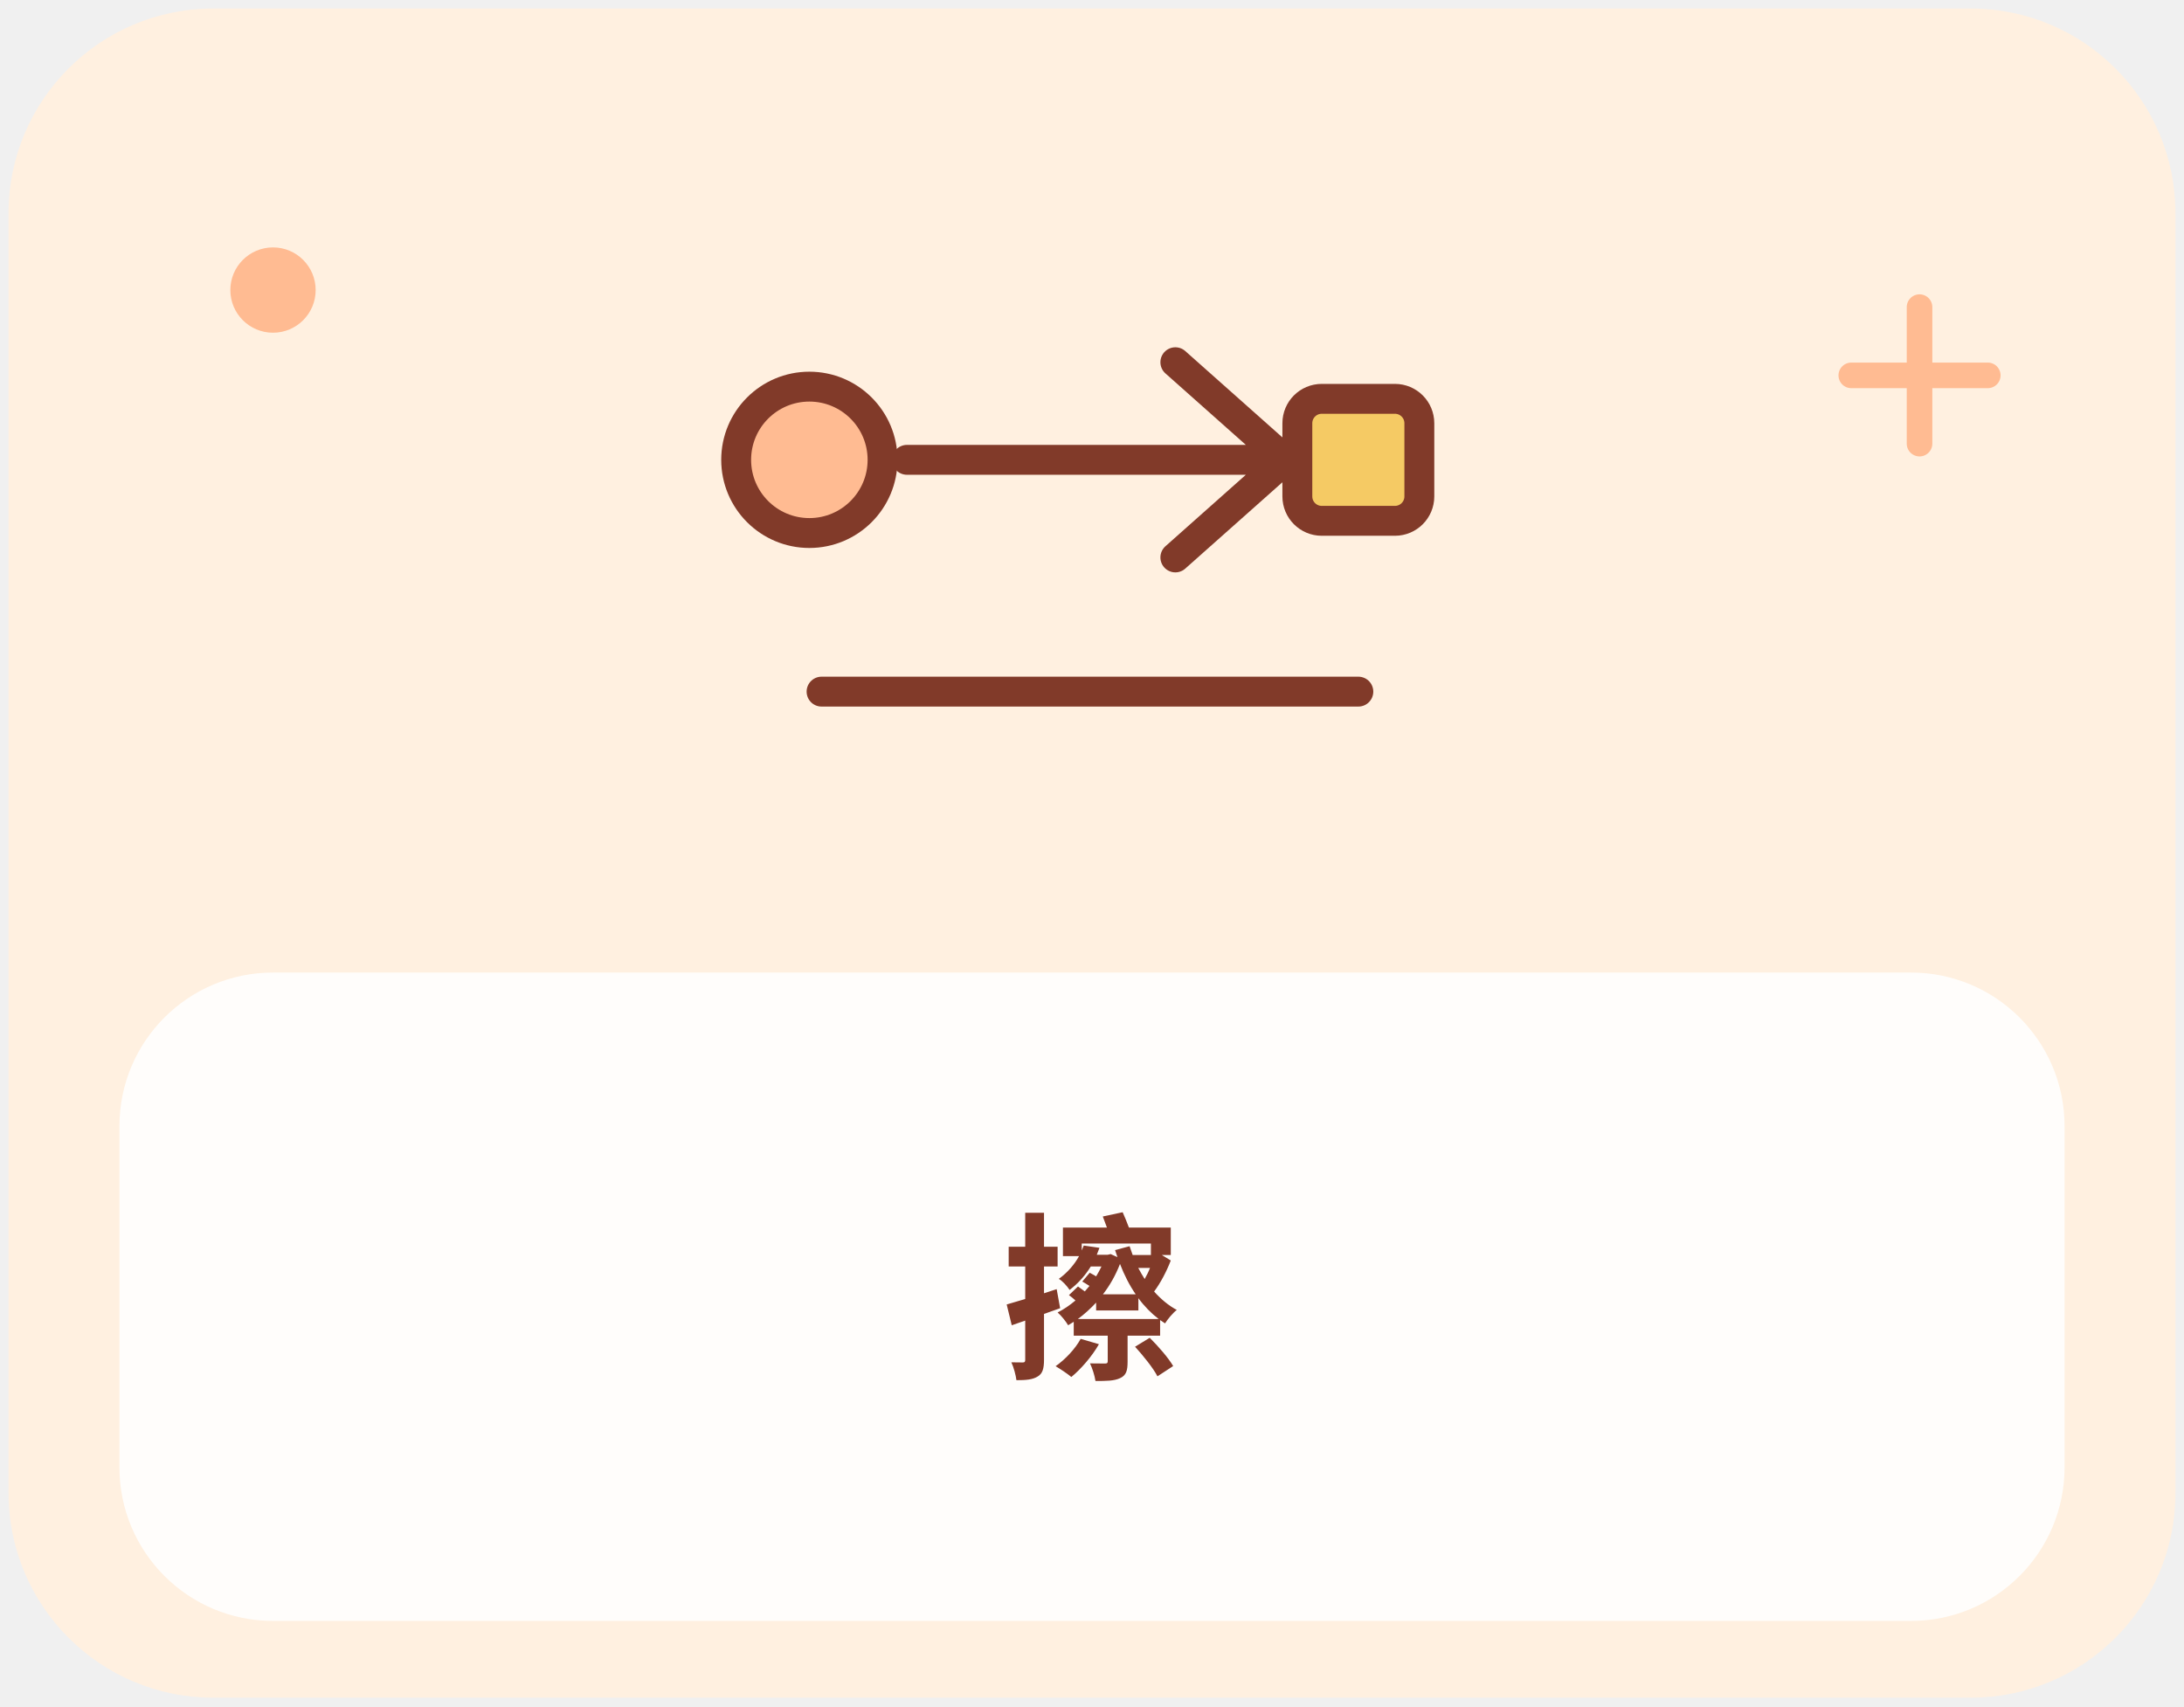
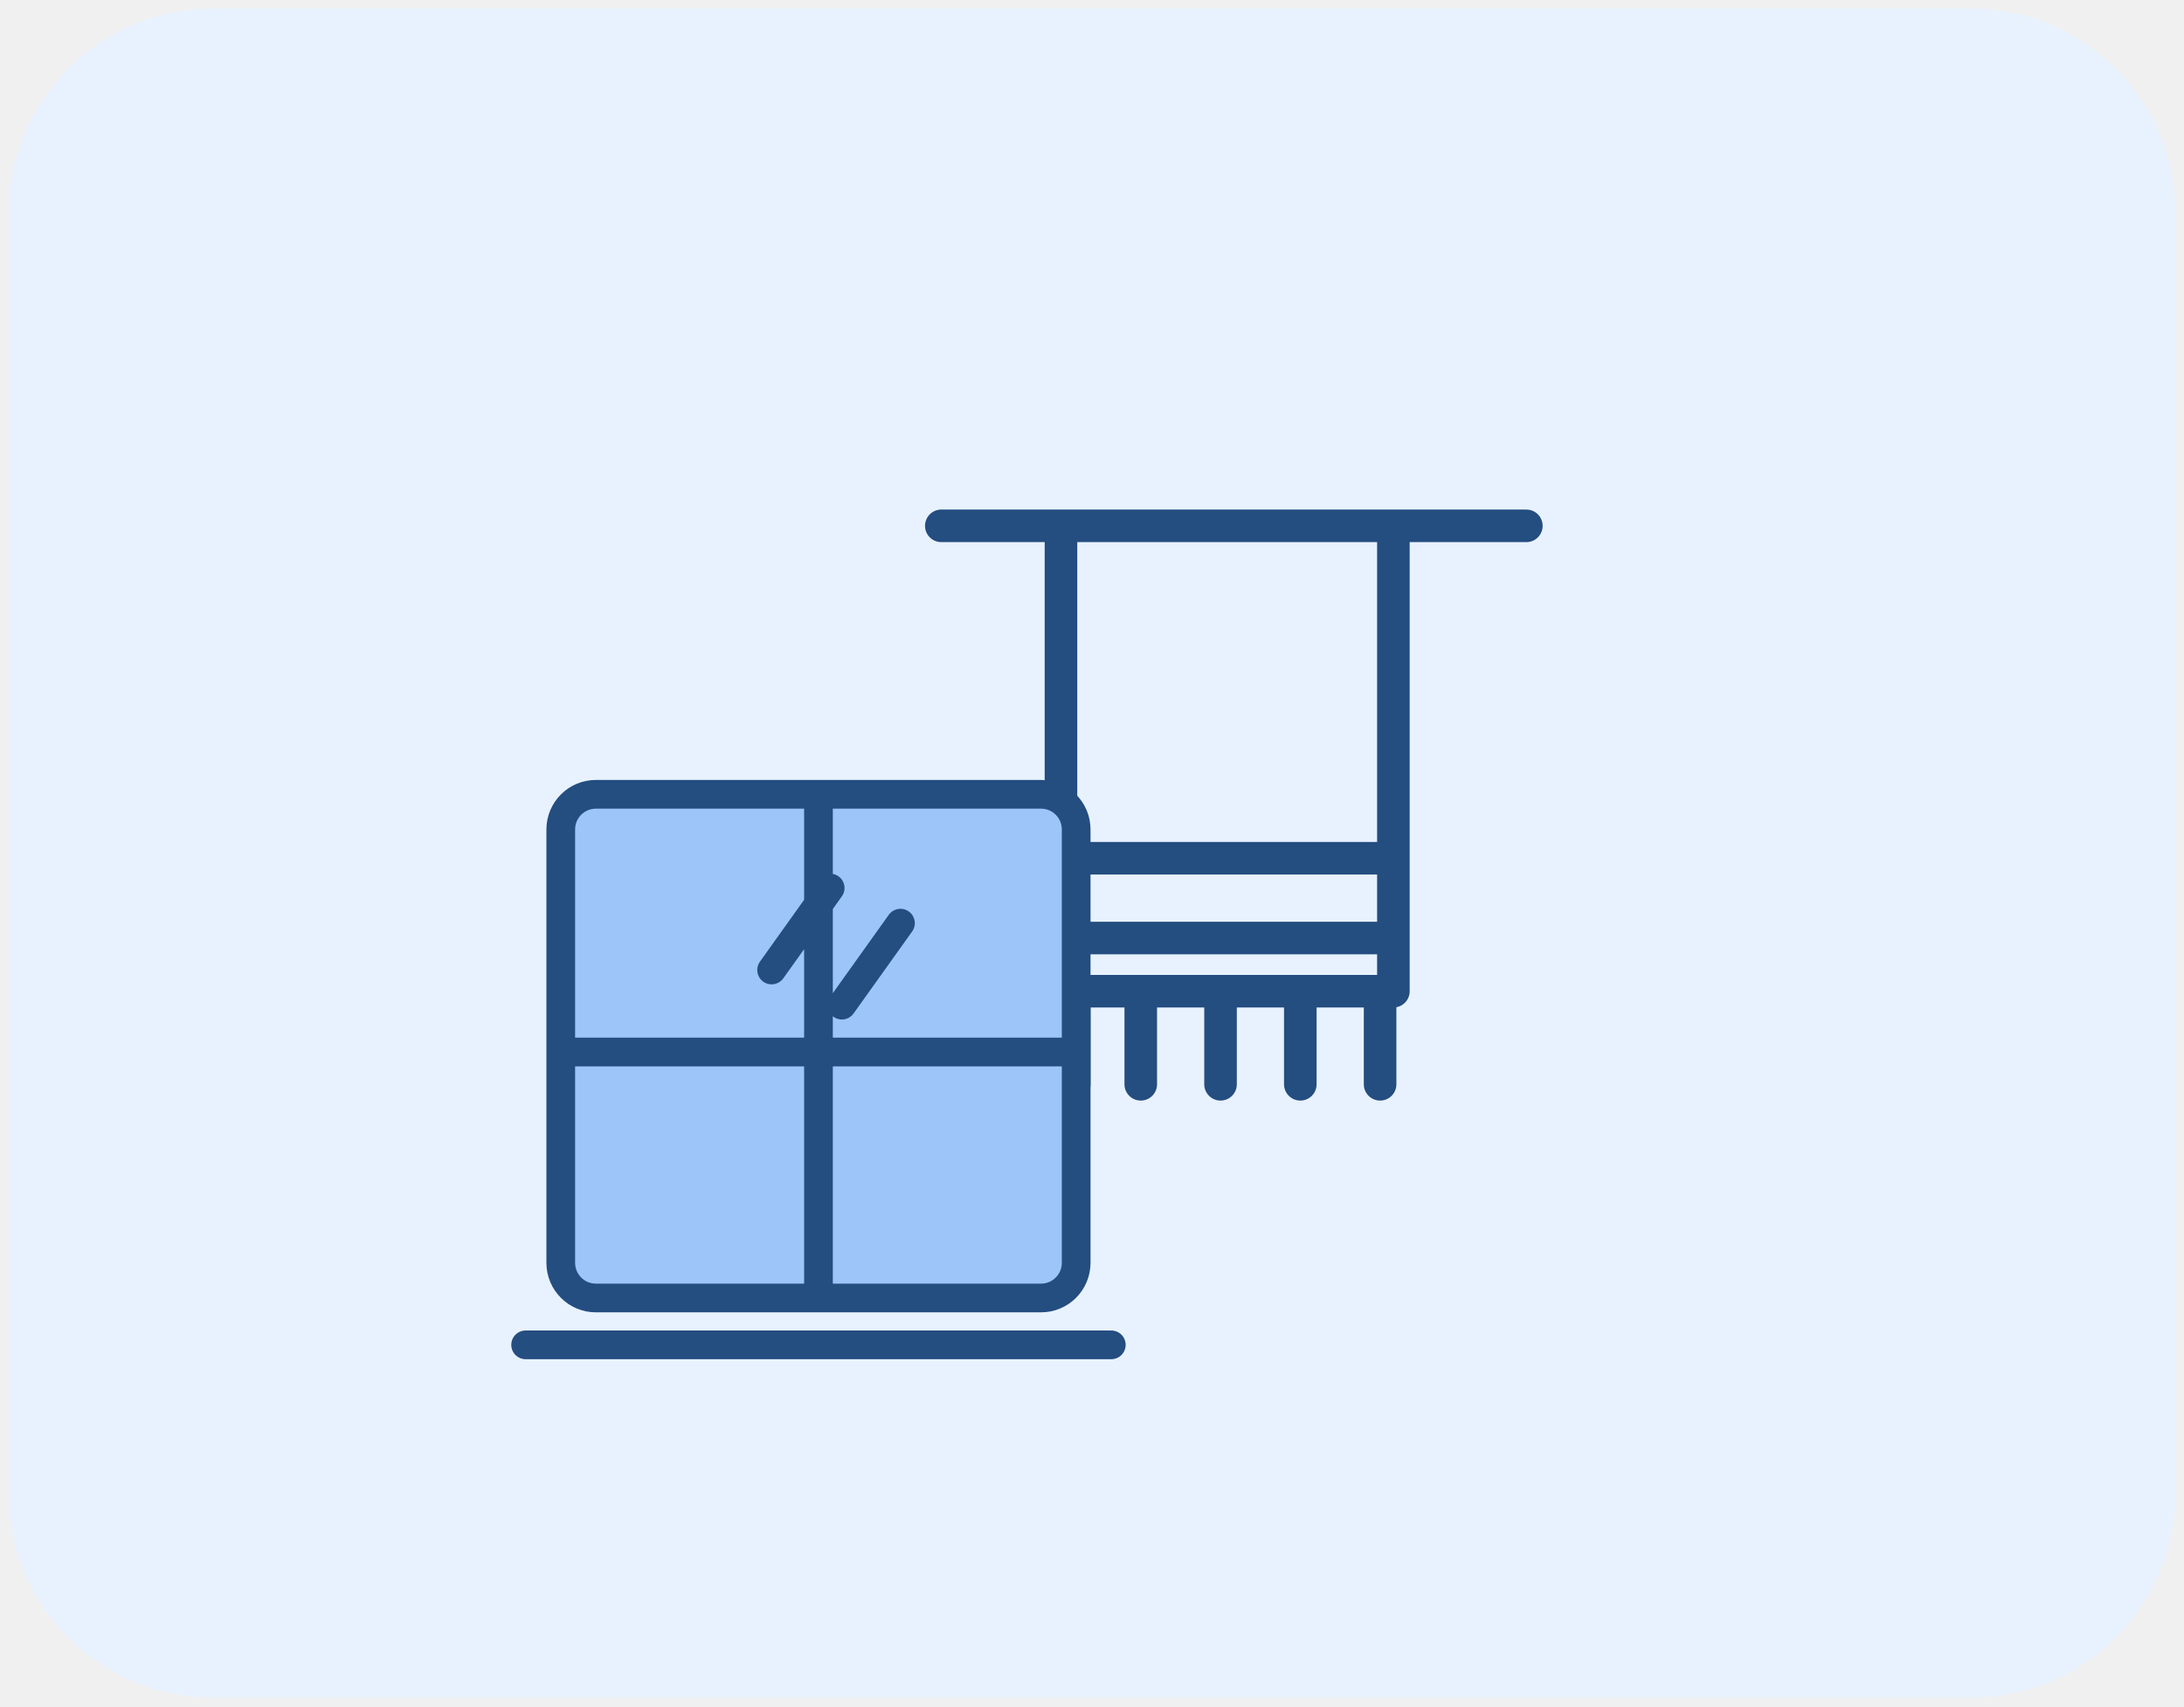
- <svg xmlns="http://www.w3.org/2000/svg" width="256" height="200" viewBox="0 0 256 200" font-family="system-ui,Noto Sans CJK SC,Microsoft YaHei,sans-serif" role="img">
-   <rect x="1" y="1" width="254" height="198" rx="24" fill="#fff0e0" />
-   <circle cx="32" cy="34" r="5" fill="#ffbb92" />
-   <path d="M225 36v16m-8-8h16" stroke="#ffbb92" stroke-width="3" stroke-linecap="round" />
-   <g transform="translate(82 11) scale(1.43)" stroke="#813a29" stroke-width="2.45" stroke-linecap="round" stroke-linejoin="round" fill="none">
-     <ellipse cx="9" cy="30" rx="6" ry="6" fill="#ffbb92" />
-     <path d="M17 30h31m-9-8 9 8-9 8" fill="none" />
-     <rect x="49" y="25" width="10" height="10" rx="2" fill="#f5ca64" />
-     <path d="M10 49h44" fill="none" />
+ <svg xmlns="http://www.w3.org/2000/svg" width="256" height="200" viewBox="0 0 256 200" font-family="system-ui,sans-serif" role="img">
+   <rect x="1" y="1" width="254" height="198" rx="24" fill="#e8f2ff" />
+   <g transform="translate(52 20) scale(2.375)" stroke="#244d80" stroke-width="2.45" stroke-linecap="round" stroke-linejoin="round" fill="none">
+     <g transform="translate(18 9) scale(0.65625)">
+       <path d="M10 13h44m-10 0v35H19V13m0 25h25m-25 6h25m-24 4v7m5-7v7m6-7v7m6-7v7m6-7v7" fill="none" />
+     </g>
+     <g transform="translate(0 25) scale(0.578125)">
+       <rect x="10" y="10" width="44" height="43" rx="3" fill="#9dc5fa" />
+       <path d="M32 11v41M11 32h42M7 57h50m-24-39-5 7m11-4-5 7" fill="none" />
+     </g>
  </g>
-   <rect x="14" y="114" width="228" height="76" rx="18" fill="#fff" opacity=".87" />
-   <text x="128" y="160" fill="#813a29" font-size="21" font-weight="700" text-anchor="middle">擦</text>
</svg>
